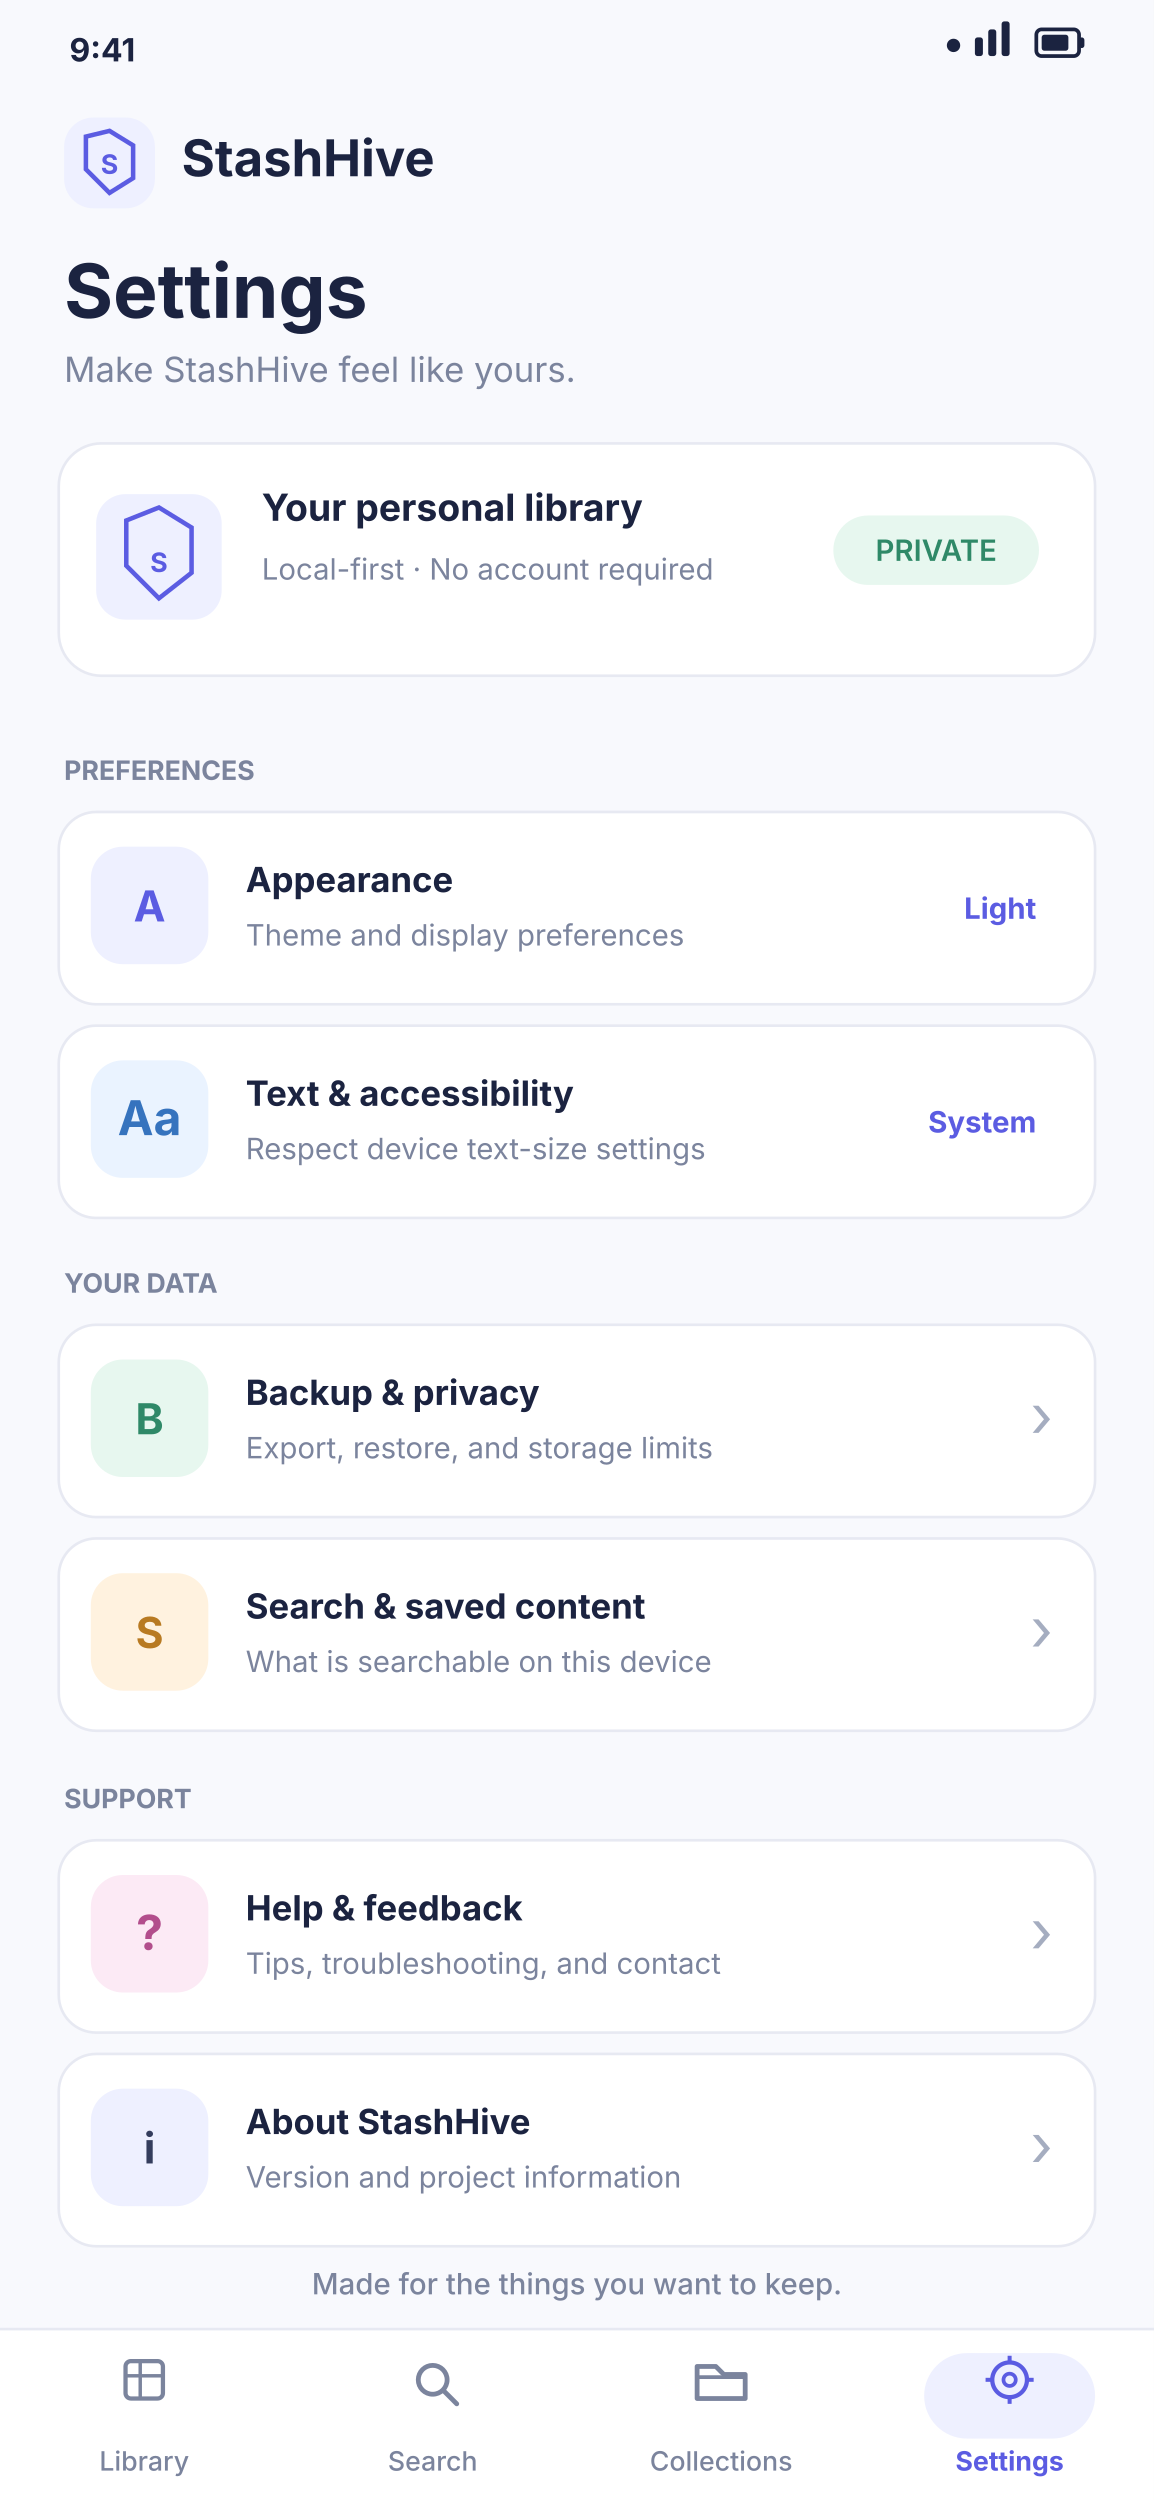
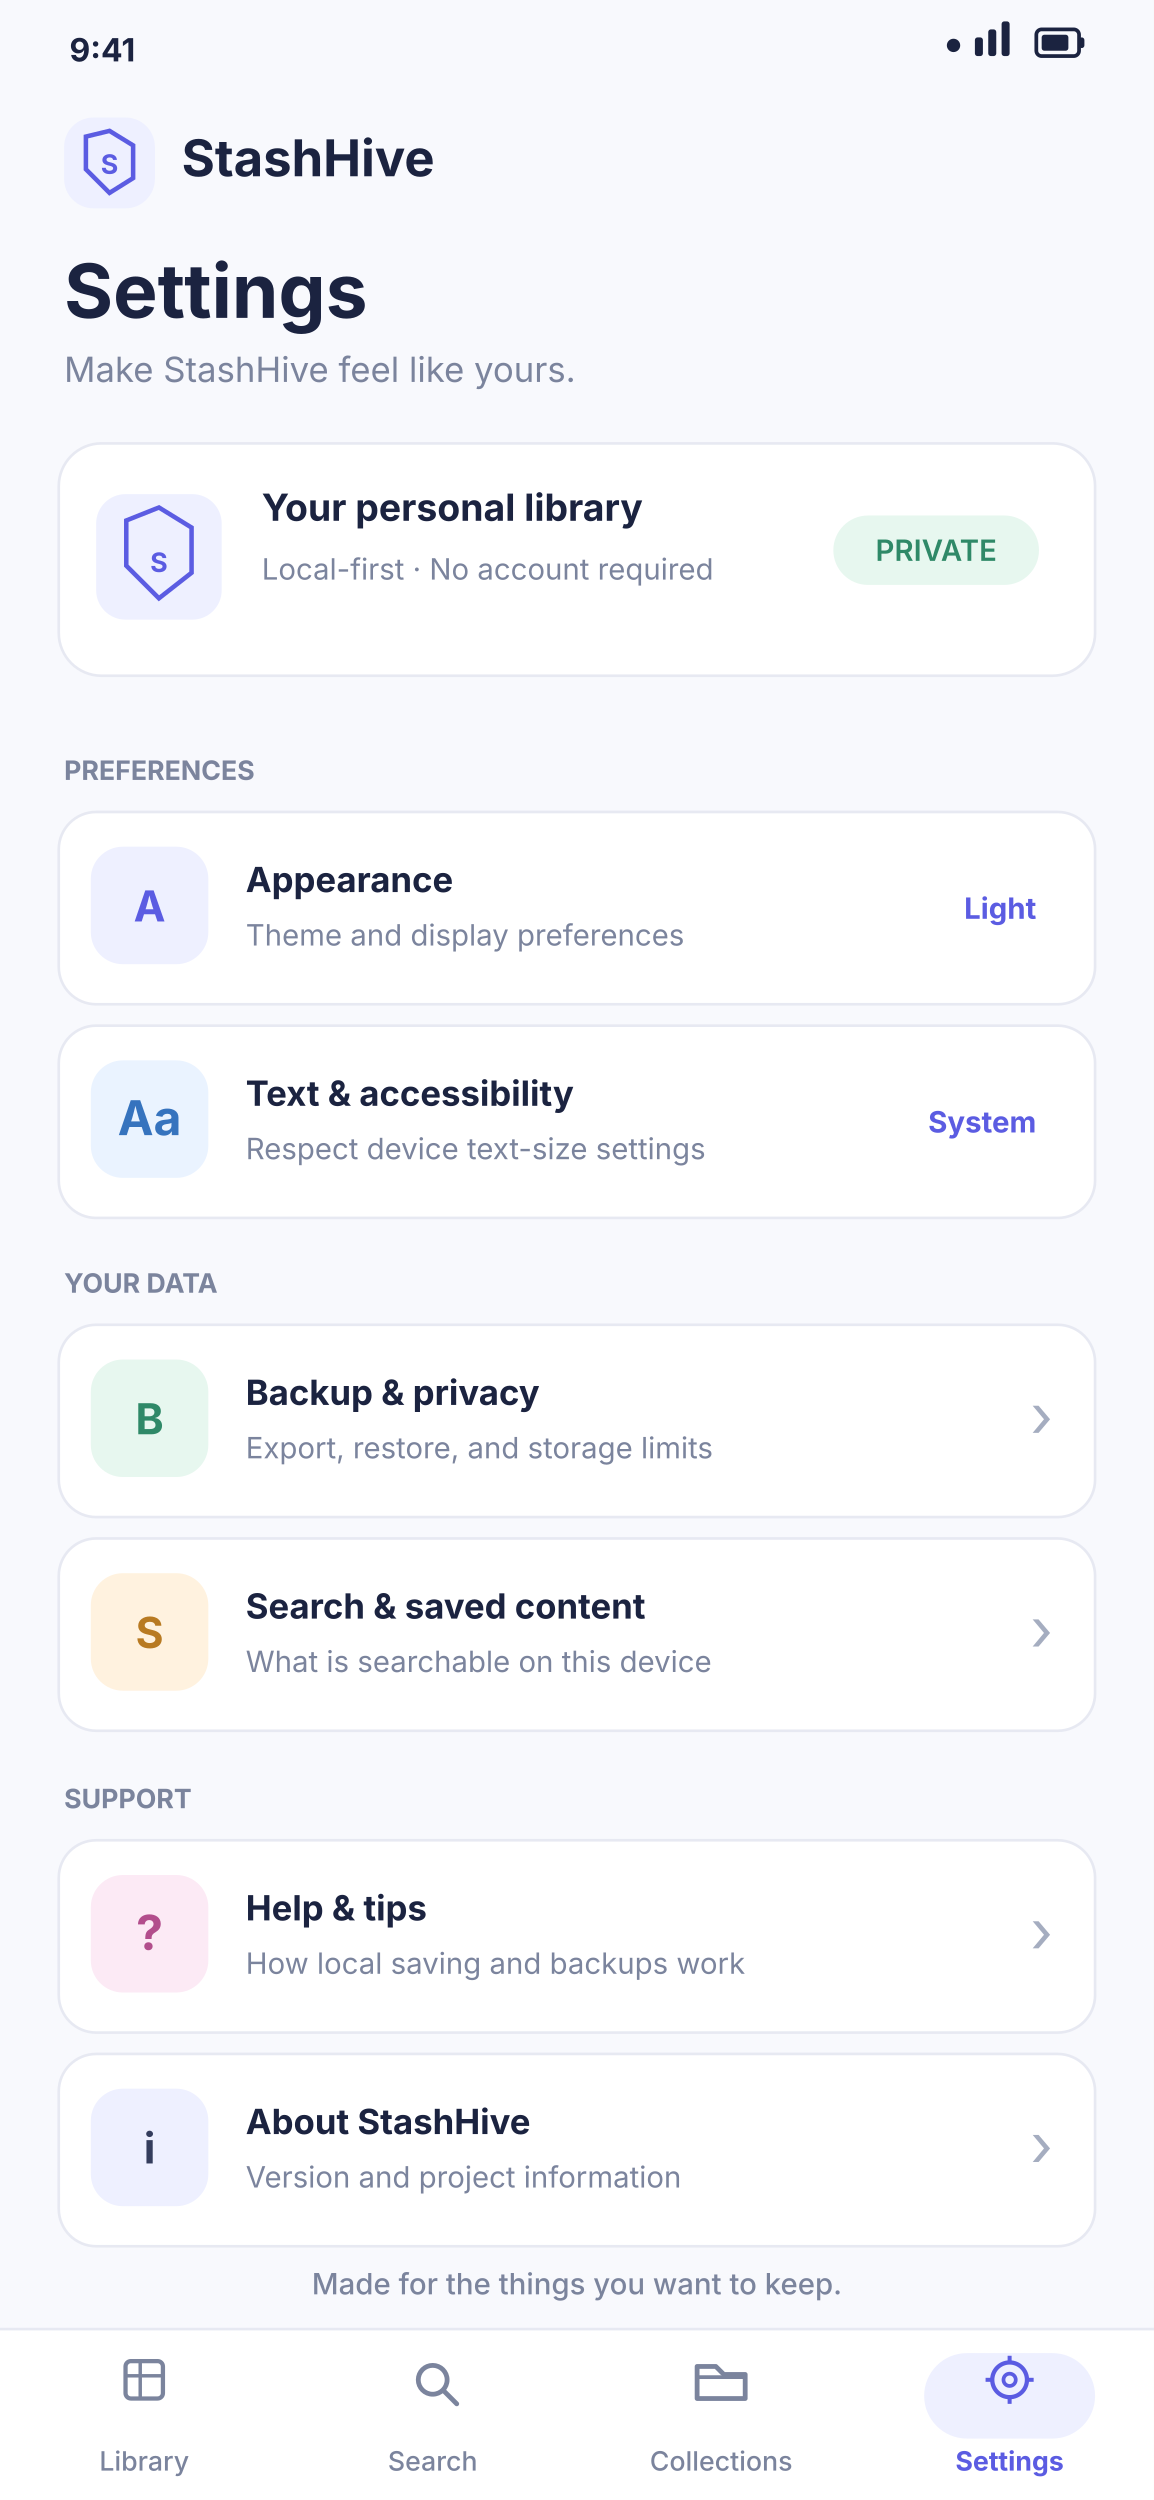
<svg xmlns="http://www.w3.org/2000/svg" width="432" height="936" viewBox="0 0 432 936">
  <defs>
    <linearGradient id="im" x1="0" y1="0" x2="1" y2="1">
      <stop stop-color="#D4DEFF" />
      <stop offset="1" stop-color="#A9E1D7" />
    </linearGradient>
    <linearGradient id="im2" x1="0" y1="0" x2="1" y2="1">
      <stop stop-color="#FBE7D1" />
      <stop offset="1" stop-color="#DBD9FF" />
    </linearGradient>
  </defs>
  <rect x="0" y="0" width="432" height="936" rx="0" fill="#F8F9FD" />
  <text x="26" y="23" font-family="Inter,Arial,sans-serif" font-size="12" font-weight="650" fill="#1B2340" text-anchor="start">9:41</text>
  <circle cx="357" cy="17" r="2.5" fill="#1B2340" />
  <rect x="365" y="14" width="3" height="7" rx="1" fill="#1B2340" />
  <rect x="370" y="11" width="3" height="10" rx="1" fill="#1B2340" />
  <rect x="375" y="8" width="3" height="13" rx="1" fill="#1B2340" />
  <rect x="388" y="11" width="16" height="10" rx="2" fill="none" stroke="#1B2340" stroke-width="1.4" />
  <rect x="404" y="14" width="2" height="4" rx="1" fill="#1B2340" />
  <rect x="390" y="13" width="10" height="6" rx="1" fill="#1B2340" />
  <rect x="24" y="44" width="34" height="34" rx="11" fill="#EEF0FF" />
  <path d="M41 49l8.84 5.44v12.24L41 72.22l-8.84-8.84v-12.24z" stroke="#5B5CE2" stroke-width="1.7" fill="none" />
  <text x="41" y="65.08" font-family="Inter,Arial,sans-serif" font-size="10" font-weight="700" fill="#5B5CE2" text-anchor="middle">S</text>
  <text x="68" y="66" font-family="Inter,Arial,sans-serif" font-size="19" font-weight="750" fill="#1B2340" text-anchor="start">StashHive</text>
  <text x="24" y="119" font-family="Inter,Arial,sans-serif" font-size="28" font-weight="750" fill="#1B2340" text-anchor="start">Settings</text>
  <text x="24" y="143" font-family="Inter,Arial,sans-serif" font-size="13" font-weight="400" fill="#7B849D" text-anchor="start">Make StashHive feel like yours.</text>
  <rect x="22" y="166" width="388" height="87" rx="16" fill="#FFFFFF" stroke="#E7E9F2" stroke-width="1" />
  <rect x="36" y="185" width="47" height="47" rx="11" fill="#EEF0FF" />
  <path d="M59.5 190l12.22 7.52v16.92L59.5 224.01l-12.22-12.22v-16.92z" stroke="#5B5CE2" stroke-width="1.7" fill="none" />
  <text x="59.5" y="214.14" font-family="Inter,Arial,sans-serif" font-size="10" font-weight="700" fill="#5B5CE2" text-anchor="middle">S</text>
  <text x="98" y="195" font-family="Inter,Arial,sans-serif" font-size="14" font-weight="700" fill="#1B2340" text-anchor="start">Your personal library</text>
  <text x="98" y="217" font-family="Inter,Arial,sans-serif" font-size="11" font-weight="400" fill="#7B849D" text-anchor="start">Local-first · No account required</text>
  <rect x="312" y="193" width="77" height="26" rx="13" fill="#E7F7EF" />
  <text x="350.5" y="210" font-family="Inter,Arial,sans-serif" font-size="11" font-weight="600" fill="#2F8968" text-anchor="middle">PRIVATE</text>
  <text x="24" y="292" font-family="Inter,Arial,sans-serif" font-size="10" font-weight="750" fill="#7B849D" text-anchor="start">PREFERENCES</text>
  <rect x="22" y="304" width="388" height="72" rx="14" fill="#FFFFFF" stroke="#E7E9F2" stroke-width="1" />
  <rect x="34" y="317" width="44" height="44" rx="12" fill="#EEF0FF" />
  <text x="56" y="345" font-family="Inter,Arial,sans-serif" font-size="16" font-weight="650" fill="#5B5CE2" text-anchor="middle">A</text>
  <text x="92" y="334" font-family="Inter,Arial,sans-serif" font-size="13" font-weight="650" fill="#1B2340" text-anchor="start">Appearance</text>
  <text x="92" y="354" font-family="Inter,Arial,sans-serif" font-size="11" font-weight="400" fill="#7B849D" text-anchor="start">Theme and display preferences</text>
  <text x="388" y="344" font-family="Inter,Arial,sans-serif" font-size="11" font-weight="650" fill="#5B5CE2" text-anchor="end">Light</text>
  <rect x="22" y="384" width="388" height="72" rx="14" fill="#FFFFFF" stroke="#E7E9F2" stroke-width="1" />
  <rect x="34" y="397" width="44" height="44" rx="12" fill="#EAF3FF" />
  <text x="56" y="425" font-family="Inter,Arial,sans-serif" font-size="18" font-weight="650" fill="#3673BE" text-anchor="middle">Aa</text>
  <text x="92" y="414" font-family="Inter,Arial,sans-serif" font-size="13" font-weight="650" fill="#1B2340" text-anchor="start">Text &amp; accessibility</text>
  <text x="92" y="434" font-family="Inter,Arial,sans-serif" font-size="11" font-weight="400" fill="#7B849D" text-anchor="start">Respect device text-size settings</text>
  <text x="388" y="424" font-family="Inter,Arial,sans-serif" font-size="11" font-weight="650" fill="#5B5CE2" text-anchor="end">System</text>
  <text x="24" y="484" font-family="Inter,Arial,sans-serif" font-size="10" font-weight="750" fill="#7B849D" text-anchor="start">YOUR DATA</text>
  <rect x="22" y="496" width="388" height="72" rx="14" fill="#FFFFFF" stroke="#E7E9F2" stroke-width="1" />
  <rect x="34" y="509" width="44" height="44" rx="12" fill="#E7F7EF" />
  <text x="56" y="537" font-family="Inter,Arial,sans-serif" font-size="16" font-weight="650" fill="#2F8968" text-anchor="middle">B</text>
  <text x="92" y="526" font-family="Inter,Arial,sans-serif" font-size="13" font-weight="650" fill="#1B2340" text-anchor="start">Backup &amp; privacy</text>
  <text x="92" y="546" font-family="Inter,Arial,sans-serif" font-size="11" font-weight="400" fill="#7B849D" text-anchor="start">Export, restore, and storage limits</text>
  <text x="390" y="538" font-family="Inter,Arial,sans-serif" font-size="22" font-weight="400" fill="#A5ADC0" text-anchor="middle">›</text>
  <rect x="22" y="576" width="388" height="72" rx="14" fill="#FFFFFF" stroke="#E7E9F2" stroke-width="1" />
  <rect x="34" y="589" width="44" height="44" rx="12" fill="#FFF2DF" />
  <text x="56" y="617" font-family="Inter,Arial,sans-serif" font-size="16" font-weight="650" fill="#B87A22" text-anchor="middle">S</text>
  <text x="92" y="606" font-family="Inter,Arial,sans-serif" font-size="13" font-weight="650" fill="#1B2340" text-anchor="start">Search &amp; saved content</text>
  <text x="92" y="626" font-family="Inter,Arial,sans-serif" font-size="11" font-weight="400" fill="#7B849D" text-anchor="start">What is searchable on this device</text>
  <text x="390" y="618" font-family="Inter,Arial,sans-serif" font-size="22" font-weight="400" fill="#A5ADC0" text-anchor="middle">›</text>
  <text x="24" y="677" font-family="Inter,Arial,sans-serif" font-size="10" font-weight="750" fill="#7B849D" text-anchor="start">SUPPORT</text>
  <rect x="22" y="689" width="388" height="72" rx="14" fill="#FFFFFF" stroke="#E7E9F2" stroke-width="1" />
  <rect x="34" y="702" width="44" height="44" rx="12" fill="#FCEAF5" />
  <text x="56" y="730" font-family="Inter,Arial,sans-serif" font-size="18" font-weight="650" fill="#B24E8C" text-anchor="middle">?</text>
-   <text x="92" y="719" font-family="Inter,Arial,sans-serif" font-size="13" font-weight="650" fill="#1B2340" text-anchor="start">Help &amp; feedback</text>
-   <text x="92" y="739" font-family="Inter,Arial,sans-serif" font-size="11" font-weight="400" fill="#7B849D" text-anchor="start">Tips, troubleshooting, and contact</text>
+   <text x="92" y="719" font-family="Inter,Arial,sans-serif" font-size="13" font-weight="650" fill="#1B2340" text-anchor="start">Help &amp; tips</text>
+   <text x="92" y="739" font-family="Inter,Arial,sans-serif" font-size="11" font-weight="400" fill="#7B849D" text-anchor="start">How local saving and backups work</text>
  <text x="390" y="731" font-family="Inter,Arial,sans-serif" font-size="22" font-weight="400" fill="#A5ADC0" text-anchor="middle">›</text>
  <rect x="22" y="769" width="388" height="72" rx="14" fill="#FFFFFF" stroke="#E7E9F2" stroke-width="1" />
  <rect x="34" y="782" width="44" height="44" rx="12" fill="#EEF0FF" />
  <text x="56" y="810" font-family="Inter,Arial,sans-serif" font-size="16" font-weight="650" fill="#343D5D" text-anchor="middle">i</text>
  <text x="92" y="799" font-family="Inter,Arial,sans-serif" font-size="13" font-weight="650" fill="#1B2340" text-anchor="start">About StashHive</text>
  <text x="92" y="819" font-family="Inter,Arial,sans-serif" font-size="11" font-weight="400" fill="#7B849D" text-anchor="start">Version and project information</text>
  <text x="390" y="811" font-family="Inter,Arial,sans-serif" font-size="22" font-weight="400" fill="#A5ADC0" text-anchor="middle">›</text>
  <text x="216" y="859" font-family="Inter,Arial,sans-serif" font-size="11" font-weight="450" fill="#7B849D" text-anchor="middle">Made for the things you want to keep.</text>
  <rect x="0" y="872" width="432" height="64" rx="0" fill="#FFFFFF" />
  <path d="M0 872L432 872" stroke="#E7E9F2" stroke-width="1" fill="none" stroke-linecap="round" />
  <rect x="47" y="884" width="14" height="14" rx="2" fill="none" stroke="#7B849D" stroke-width="1.6" />
  <path d="M52.5 884V898M47 889.5H61" stroke="#7B849D" stroke-width="1.3" />
  <text x="54" y="925" font-family="Inter,Arial,sans-serif" font-size="10" font-weight="450" fill="#7B849D" text-anchor="middle">Library</text>
  <circle cx="162" cy="891" r="5.4" fill="none" stroke="#7B849D" stroke-width="1.8" />
  <path d="M166 895L171 900" fill="none" stroke="#7B849D" stroke-width="1.8" stroke-linecap="round" />
  <text x="162" y="925" font-family="Inter,Arial,sans-serif" font-size="10" font-weight="450" fill="#7B849D" text-anchor="middle">Search</text>
  <path d="M261 886H268L271 889H279V898H261Z" fill="none" stroke="#7B849D" stroke-width="1.8" stroke-linejoin="round" />
  <path d="M261 890H279" stroke="#7B849D" stroke-width="1.4" />
  <text x="270" y="925" font-family="Inter,Arial,sans-serif" font-size="10" font-weight="450" fill="#7B849D" text-anchor="middle">Collections</text>
  <rect x="346" y="881" width="64" height="32" rx="16" fill="#EEF0FF" />
  <circle cx="378" cy="891" r="6.5" fill="none" stroke="#5B5CE2" stroke-width="1.6" />
  <circle cx="378" cy="891" r="2.3" fill="none" stroke="#5B5CE2" stroke-width="1.4" />
  <path d="M378 882V884.5M378 897.5V900M369 891H371.5M384.5 891H387" stroke="#5B5CE2" stroke-width="1.5" />
  <text x="378" y="925" font-family="Inter,Arial,sans-serif" font-size="10" font-weight="650" fill="#5B5CE2" text-anchor="middle">Settings</text>
</svg>
